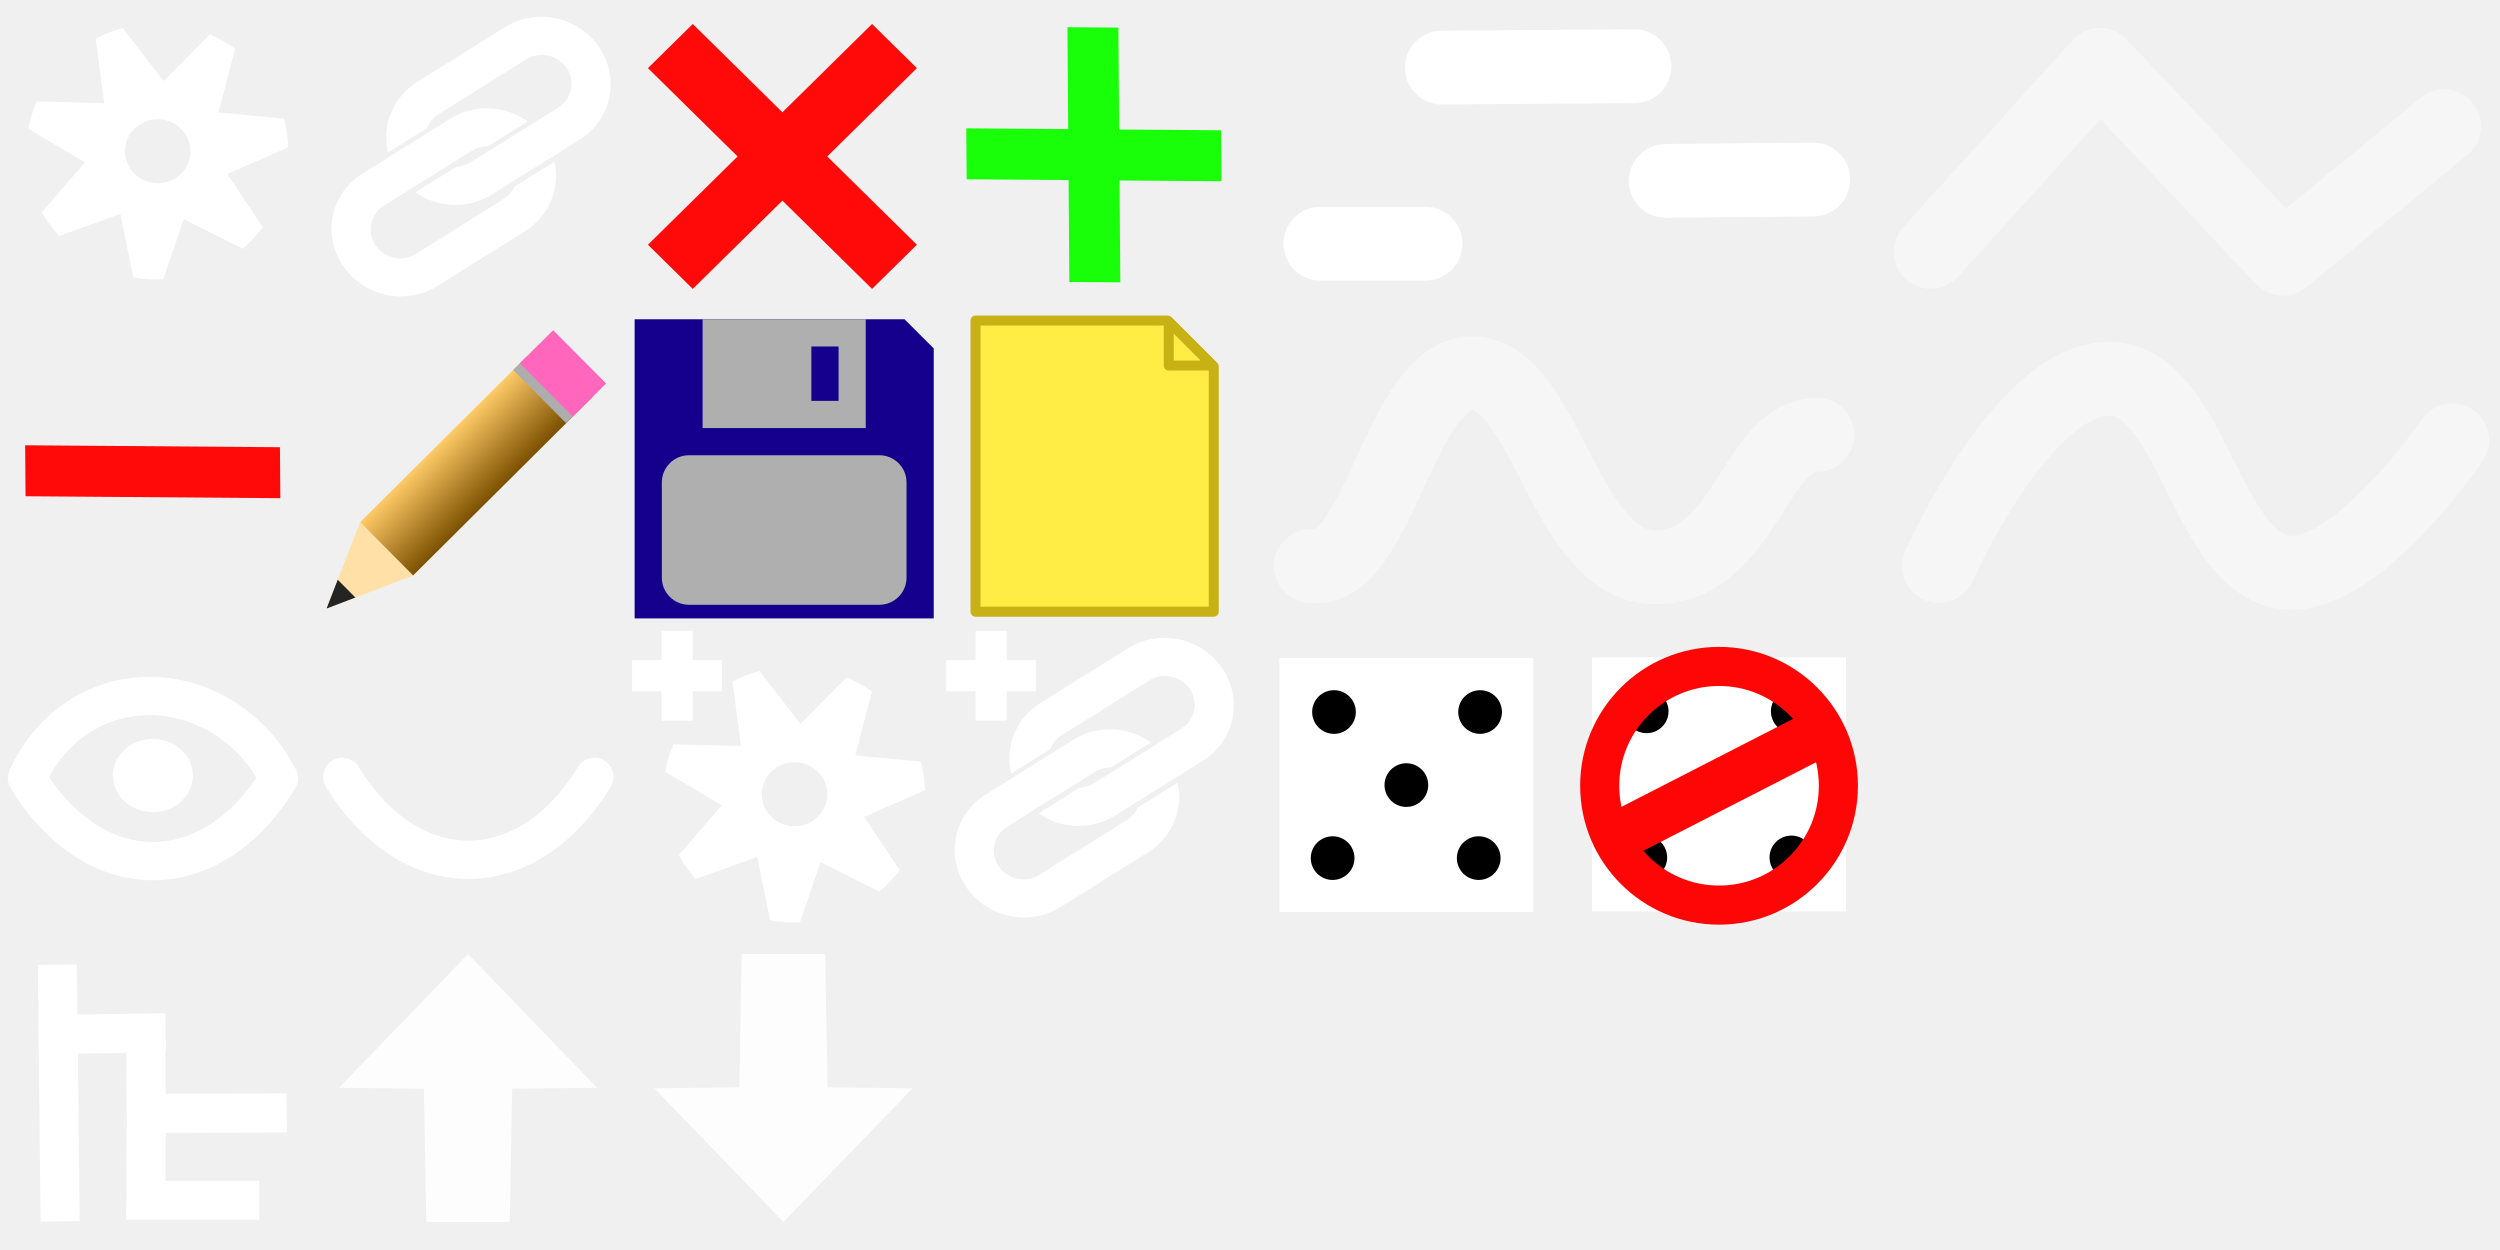
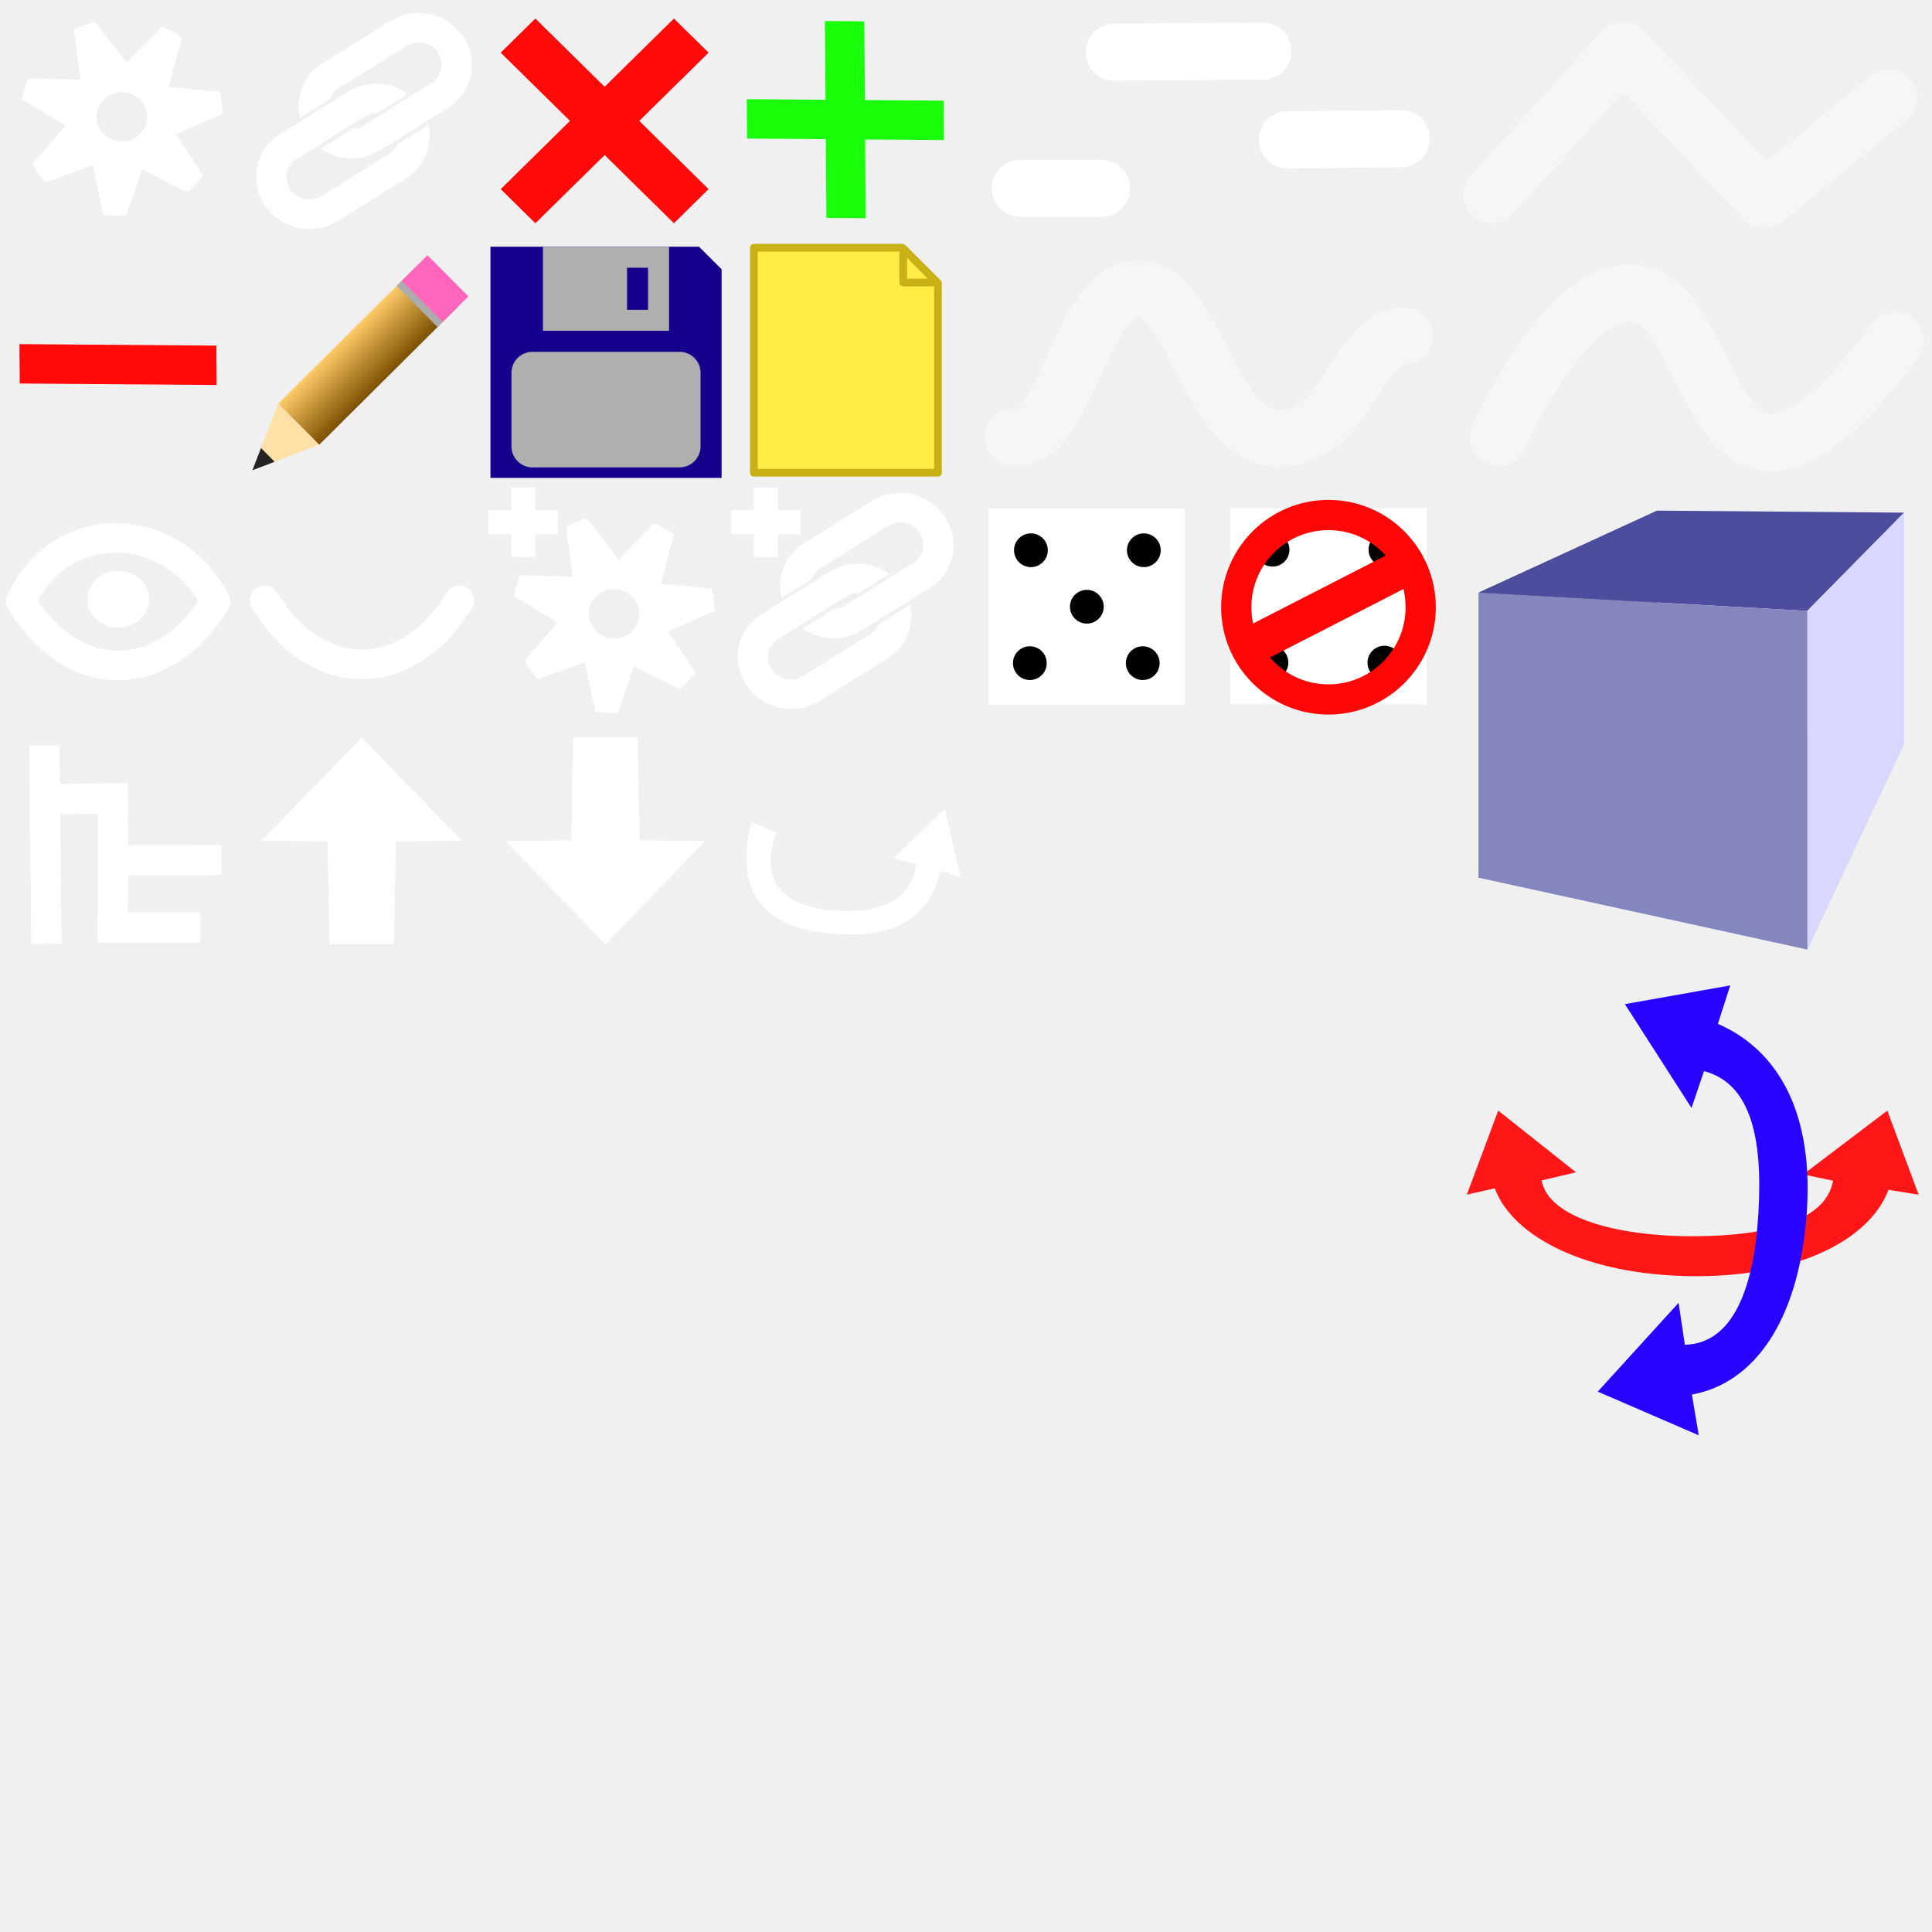
- <svg xmlns="http://www.w3.org/2000/svg" xmlns:xlink="http://www.w3.org/1999/xlink" width="128" height="64" viewBox="0 0 128 64" version="1.1" id="svg8">
+ <svg xmlns="http://www.w3.org/2000/svg" xmlns:xlink="http://www.w3.org/1999/xlink" width="128" height="128" viewBox="0 0 128 128" version="1.1" id="svg8">
  <defs id="defs2">
    <linearGradient id="linearGradient836">
      <stop style="stop-color:#7c5000;stop-opacity:1" offset="0" id="stop832" />
      <stop style="stop-color:#ffcb68;stop-opacity:1" offset="1" id="stop834" />
    </linearGradient>
    <linearGradient xlink:href="#linearGradient836" id="linearGradient840" gradientUnits="userSpaceOnUse" x1="25.135" y1="58.875" x2="25.135" y2="48.292" />
  </defs>
-   <g id="layer1" transform="translate(0,-280.0666)">
-     <g id="g4582" transform="matrix(0.6164882,0.1362384,-0.1355381,0.6196732,31.9957,300.2375)">
+   <g id="layer1" transform="translate(0,-216.0667)">
+     <g id="g4582" transform="matrix(0.6164882,0.1362384,-0.1355381,0.6196732,31.9957,236.2375)">
      <path id="path4540" d="m 52.11,11.25 c -2.182,-2.093 -5.682,-2.08 -7.847,0.031 l -5.999,5.849 c -1.694,1.651 -2.053,4.082 -1.085,6.064 l 2.669,-2.602 c 0.068,-0.475 0.289,-0.935 0.667,-1.303 l 5.999,-5.849 c 0.928,-0.904 2.428,-0.91 3.363,-0.013 0.935,0.897 0.941,2.348 0.014,3.252 l -5.999,5.849 c -0.305,0.297 -0.672,0.496 -1.061,0.599 l -2.794,2.724 c 2.028,0.835 4.455,0.446 6.106,-1.164 l 5.999,-5.849 C 54.307,16.728 54.293,13.343 52.11,11.25 Z" style="opacity:1;fill:#ffffff;fill-opacity:1;stroke:none;stroke-width:0.589;stroke-linecap:round;stroke-miterlimit:4;stroke-dasharray:none;stroke-opacity:1;paint-order:fill markers stroke" />
      <path id="path4542" d="m 47.703,18.314 c -2.043,-0.877 -4.512,-0.499 -6.184,1.131 l -5.999,5.849 c -2.165,2.11 -2.151,5.495 0.032,7.588 2.182,2.093 5.682,2.08 7.847,-0.031 l 5.999,-5.849 c 1.672,-1.631 2.043,-4.021 1.119,-5.989 l -2.724,2.656 c -0.088,0.429 -0.303,0.839 -0.646,1.174 l -5.999,5.849 c -0.928,0.904 -2.428,0.91 -3.363,0.013 -0.935,-0.897 -0.941,-2.348 -0.014,-3.252 l 5.999,-5.849 c 0.344,-0.335 0.766,-0.546 1.209,-0.634 z" style="opacity:1;fill:#ffffff;fill-opacity:1;stroke:none;stroke-width:0.589;stroke-linecap:round;stroke-miterlimit:4;stroke-dasharray:none;stroke-opacity:1;paint-order:fill markers stroke" />
    </g>
-     <g id="g4564" transform="matrix(0.4337018,0.4271893,-0.4337018,0.4271893,43.79101,273.098)" style="fill:#ff0909;fill-opacity:1">
+     <g id="g4564" transform="matrix(0.4337018,0.4271893,-0.4337018,0.4271893,43.79101,209.098)" style="fill:#ff0909;fill-opacity:1">
      <rect style="opacity:1;fill:#ff0909;fill-opacity:1;stroke:none;stroke-width:1;stroke-linecap:round;stroke-miterlimit:4;stroke-dasharray:none;stroke-opacity:1;paint-order:fill markers stroke" id="rect4560" width="5.292" height="26.458" x="10.583" y="8.604" ry="0" />
      <rect style="opacity:1;fill:#ff0909;fill-opacity:1;stroke:none;stroke-width:1;stroke-linecap:round;stroke-miterlimit:4;stroke-dasharray:none;stroke-opacity:1;paint-order:fill markers stroke" id="rect4562" width="26.458" height="5.292" x="0" y="19.188" ry="0" />
    </g>
-     <g id="g4645" transform="matrix(0.5257369,0,0,0.513409,30.84776,292.0958)">
+     <g id="g4645" transform="matrix(0.5257369,0,0,0.513409,30.84776,228.0959)">
      <path id="path4598" d="m 23.783,44.111 -4.509,4.649 -3.98,-5.273 a 12.771,12.771 0 0 0 -2.631,1.045 l 0.826,6.442 -6.571,-0.175 a 12.771,12.771 0 0 0 -0.79,2.558 12.771,12.771 0 0 0 -0.028,0.174 l 5.512,3.347 -4.186,4.972 a 12.771,12.771 0 0 0 1.656,2.37 l 5.976,-2.194 1.268,6.325 a 12.771,12.771 0 0 0 2.908,0.192 l 1.998,-6.001 5.728,2.948 a 12.771,12.771 0 0 0 1.98,-2.136 l -3.456,-5.318 5.927,-2.662 a 12.771,12.771 0 0 0 -0.414,-2.85 l -6.384,-0.621 1.631,-6.362 a 12.771,12.771 0 0 0 -2.46,-1.43 z m -4.472,8.529 a 3.193,3.193 0 0 1 2.523,3.744 3.193,3.193 0 0 1 -3.744,2.523 3.193,3.193 0 0 1 -2.523,-3.744 3.193,3.193 0 0 1 3.744,-2.523 z" style="opacity:1;fill:#ffffff;fill-opacity:1;stroke:none;stroke-width:0.804;stroke-linecap:round;stroke-miterlimit:4;stroke-dasharray:none;stroke-opacity:1;paint-order:fill markers stroke" />
    </g>
-     <g id="g855" transform="matrix(0.2576966,-0.2563049,0.2563049,0.2576966,4.010431,296.3965)">
+     <g id="g855" transform="matrix(0.2576966,-0.2563049,0.2563049,0.2576966,4.010431,232.3965)">
      <rect ry="0" y="48.292" x="7.938" height="10.583" width="35.719" id="rect830" style="opacity:1;fill:url(#linearGradient840);fill-opacity:1;stroke:none;stroke-width:1;stroke-linecap:round;stroke-miterlimit:4;stroke-dasharray:none;stroke-opacity:1;paint-order:fill markers stroke" />
      <path id="path842" d="M 7.937,48.292 -3.969,53.583 7.937,58.875 Z" style="fill:#ffe0a7;fill-opacity:1;fill-rule:evenodd;stroke:none;stroke-width:0.265px;stroke-linecap:butt;stroke-linejoin:miter;stroke-opacity:1" />
      <path style="fill:#242424;fill-opacity:1;fill-rule:evenodd;stroke:none;stroke-width:0.088px;stroke-linecap:butt;stroke-linejoin:miter;stroke-opacity:1" d="M -9.9999999e-8,51.819 -3.969,53.583 -9.9999999e-8,55.347 Z" id="path844" />
      <rect ry="0" y="48.292" x="38.365" height="10.583" width="2.646" id="rect846" style="opacity:1;fill:#adadad;fill-opacity:1;stroke:none;stroke-width:1;stroke-linecap:round;stroke-miterlimit:4;stroke-dasharray:none;stroke-opacity:1;paint-order:fill markers stroke" />
      <rect style="opacity:1;fill:#ff66bc;fill-opacity:1;stroke:none;stroke-width:1.118;stroke-linecap:round;stroke-miterlimit:4;stroke-dasharray:none;stroke-opacity:1;paint-order:fill markers stroke" id="rect848" width="6.615" height="10.583" x="39.688" y="48.292" ry="2.8421709e-014" />
    </g>
-     <g id="g879" transform="matrix(0.5261685,0,0,0.5261685,14.39521,275.1813)">
+     <g id="g879" transform="matrix(0.5261685,0,0,0.5261685,14.39521,211.1813)">
      <path id="rect859" transform="scale(0.2645833)" d="m 130,152.52 v 110 h 110 v -99.289 l -10.711,-10.711 z" style="opacity:1;fill:#14008d;fill-opacity:1;stroke:none;stroke-width:3.78;stroke-linecap:round;stroke-miterlimit:4;stroke-dasharray:none;stroke-opacity:1;paint-order:fill markers stroke" />
      <path id="rect861" transform="scale(0.2645833)" d="m 155,152.52 v 40 h 60 v -40 z m 40,10 h 10 v 20 h -10 z" style="opacity:1;fill:#afafaf;fill-opacity:1;stroke:none;stroke-width:4.04;stroke-linecap:round;stroke-miterlimit:4;stroke-dasharray:none;stroke-opacity:1;paint-order:fill markers stroke" />
      <rect ry="2.646" y="53.583" x="37.042" height="14.552" width="23.812" id="rect874" style="opacity:1;fill:#afafaf;fill-opacity:1;stroke:none;stroke-width:1;stroke-linecap:round;stroke-miterlimit:4;stroke-dasharray:none;stroke-opacity:1;paint-order:fill markers stroke" />
    </g>
-     <g style="fill:#18ff09;fill-opacity:1" transform="matrix(0.00372977,0.4930381,-0.4930381,-0.00372977,83.19988,280.8025)" id="g849">
+     <g style="fill:#18ff09;fill-opacity:1" transform="matrix(0.00372977,0.4930381,-0.4930381,-0.00372977,83.19988,216.8025)" id="g849">
      <path style="opacity:1;fill:#18ff09;fill-opacity:1;stroke:none;stroke-width:1;stroke-linecap:round;stroke-miterlimit:4;stroke-dasharray:none;stroke-opacity:1;paint-order:fill markers stroke" d="m 1.77,57.914 10.581,8.16e-4 8.46e-4,10.585 5.292,4.22e-4 -8.47e-4,-10.585 10.585,8.46e-4 -4.24e-4,-5.292 -10.581,-8.16e-4 -8.47e-4,-10.585 -5.292,0.004 8.14e-4,10.581 -10.585,-8.47e-4 z" id="rect844" />
    </g>
-     <g id="g856" transform="matrix(0.00372977,0.4930381,-0.4930381,-0.00372977,18.53521,297.7784)" style="fill:#ff0909;fill-opacity:1">
+     <g id="g856" transform="matrix(0.00372977,0.4930381,-0.4930381,-0.00372977,18.53521,233.7784)" style="fill:#ff0909;fill-opacity:1">
      <rect style="opacity:1;fill:#ff0909;fill-opacity:1;stroke:none;stroke-width:1;stroke-linecap:round;stroke-miterlimit:4;stroke-dasharray:none;stroke-opacity:1;paint-order:fill markers stroke" id="rect851" width="5.292" height="26.458" x="10.583" y="8.604" ry="0" />
    </g>
-     <g id="g868" transform="matrix(0.5122352,0,0,0.5122352,5.221485,275.8065)">
+     <g id="g868" transform="matrix(0.5122352,0,0,0.5122352,5.221485,211.8065)">
      <path id="rect849" transform="scale(0.2645833)" d="m 330,152.52 v 110 h 90 v -92.574 l -17.428,-17.426 z" style="opacity:1;fill:#ffed46;fill-opacity:1;stroke:#c7b115;stroke-width:3.78;stroke-linecap:round;stroke-linejoin:round;stroke-miterlimit:4;stroke-dasharray:none;stroke-opacity:1;paint-order:fill markers stroke" />
      <path id="path855" transform="scale(0.2645833)" d="m 403,152.947 v 16.572 h 16.574 z" style="opacity:1;fill:#ffed46;fill-opacity:1;stroke:#c7b115;stroke-width:3.78;stroke-linecap:round;stroke-linejoin:round;stroke-miterlimit:4;stroke-dasharray:none;stroke-opacity:1;paint-order:fill markers stroke" />
      <rect transform="rotate(-90)" ry="2.5431327e-006" y="84.667" x="-57.552" height="29.104" width="5.292" id="rect863" style="opacity:0;fill:#ffed46;fill-opacity:1;stroke:#c7b115;stroke-width:1;stroke-linecap:round;stroke-linejoin:round;stroke-miterlimit:4;stroke-dasharray:none;stroke-opacity:1;paint-order:fill markers stroke" />
    </g>
-     <path style="opacity:1;fill:none;fill-opacity:1;stroke:#ffffff;stroke-width:1.96;stroke-linecap:round;stroke-linejoin:round;stroke-miterlimit:4;stroke-dasharray:none;stroke-opacity:1;paint-order:fill markers stroke" d="m 14.281,319.913 c -3.38,5.567 -9.371,5.749 -12.903,0 2.659,-5.763 10.053,-5.461 12.903,0 z" id="path5159" />
-     <ellipse style="opacity:1;fill:none;fill-opacity:1;stroke:#ffffff;stroke-width:2;stroke-linecap:round;stroke-linejoin:round;stroke-miterlimit:4;stroke-dasharray:none;stroke-opacity:1;paint-order:fill markers stroke" id="path5162" cx="7.83" cy="319.773" rx="1.049" ry="0.874" />
-     <path id="path5166" d="m 30.43,319.843 c -3.38,5.567 -9.371,5.749 -12.903,0" style="opacity:1;fill:none;fill-opacity:1;stroke:#ffffff;stroke-width:1.96;stroke-linecap:round;stroke-linejoin:round;stroke-miterlimit:4;stroke-dasharray:none;stroke-opacity:1;paint-order:fill markers stroke" />
-     <path style="opacity:1;fill:#ffffff;fill-opacity:1;stroke:none;stroke-width:2;stroke-linecap:round;stroke-linejoin:round;stroke-miterlimit:4;stroke-dasharray:none;stroke-opacity:1;paint-order:fill markers stroke" d="m 33.869,312.365 v 1.502 h -1.502 v 1.596 h 1.502 v 1.502 h 1.596 v -1.502 h 1.502 v -1.596 h -1.502 v -1.502 z" id="rect860" />
-     <path id="path865" d="m 49.948,312.365 v 1.502 h -1.502 v 1.596 h 1.502 v 1.502 h 1.596 v -1.502 h 1.502 v -1.596 h -1.502 v -1.502 z" style="opacity:1;fill:#ffffff;fill-opacity:1;stroke:none;stroke-width:2;stroke-linecap:round;stroke-linejoin:round;stroke-miterlimit:4;stroke-dasharray:none;stroke-opacity:1;paint-order:fill markers stroke" />
-     <g id="g4582-9" transform="matrix(0.6164882,0.1362384,-0.1355381,0.6196732,0.09092866,268.4386)">
+     <path style="opacity:1;fill:none;fill-opacity:1;stroke:#ffffff;stroke-width:1.96;stroke-linecap:round;stroke-linejoin:round;stroke-miterlimit:4;stroke-dasharray:none;stroke-opacity:1;paint-order:fill markers stroke" d="m 14.281,255.913 c -3.38,5.567 -9.371,5.749 -12.903,0 2.659,-5.763 10.053,-5.461 12.903,0 z" id="path5159" />
+     <ellipse style="opacity:1;fill:none;fill-opacity:1;stroke:#ffffff;stroke-width:2;stroke-linecap:round;stroke-linejoin:round;stroke-miterlimit:4;stroke-dasharray:none;stroke-opacity:1;paint-order:fill markers stroke" id="path5162" cx="7.83" cy="255.773" rx="1.049" ry="0.874" />
+     <path id="path5166" d="m 30.43,255.843 c -3.38,5.567 -9.371,5.749 -12.903,0" style="opacity:1;fill:none;fill-opacity:1;stroke:#ffffff;stroke-width:1.96;stroke-linecap:round;stroke-linejoin:round;stroke-miterlimit:4;stroke-dasharray:none;stroke-opacity:1;paint-order:fill markers stroke" />
+     <path style="opacity:1;fill:#ffffff;fill-opacity:1;stroke:none;stroke-width:2;stroke-linecap:round;stroke-linejoin:round;stroke-miterlimit:4;stroke-dasharray:none;stroke-opacity:1;paint-order:fill markers stroke" d="m 33.869,248.365 v 1.502 h -1.502 v 1.596 h 1.502 v 1.502 h 1.596 v -1.502 h 1.502 v -1.596 h -1.502 v -1.502 z" id="rect860" />
+     <path id="path865" d="m 49.948,248.365 v 1.502 h -1.502 v 1.596 h 1.502 v 1.502 h 1.596 v -1.502 h 1.502 v -1.596 h -1.502 v -1.502 z" style="opacity:1;fill:#ffffff;fill-opacity:1;stroke:none;stroke-width:2;stroke-linecap:round;stroke-linejoin:round;stroke-miterlimit:4;stroke-dasharray:none;stroke-opacity:1;paint-order:fill markers stroke" />
+     <g id="g4582-9" transform="matrix(0.6164882,0.1362384,-0.1355381,0.6196732,0.09092866,204.4386)">
      <path id="path4540-9" d="m 52.11,11.25 c -2.182,-2.093 -5.682,-2.08 -7.847,0.031 l -5.999,5.849 c -1.694,1.651 -2.053,4.082 -1.085,6.064 l 2.669,-2.602 c 0.068,-0.475 0.289,-0.935 0.667,-1.303 l 5.999,-5.849 c 0.928,-0.904 2.428,-0.91 3.363,-0.013 0.935,0.897 0.941,2.348 0.014,3.252 l -5.999,5.849 c -0.305,0.297 -0.672,0.496 -1.061,0.599 l -2.794,2.724 c 2.028,0.835 4.455,0.446 6.106,-1.164 l 5.999,-5.849 C 54.307,16.728 54.293,13.343 52.11,11.25 Z" style="opacity:1;fill:#ffffff;fill-opacity:1;stroke:none;stroke-width:0.589;stroke-linecap:round;stroke-miterlimit:4;stroke-dasharray:none;stroke-opacity:1;paint-order:fill markers stroke" />
      <path id="path4542-4" d="m 47.703,18.314 c -2.043,-0.877 -4.512,-0.499 -6.184,1.131 l -5.999,5.849 c -2.165,2.11 -2.151,5.495 0.032,7.588 2.182,2.093 5.682,2.08 7.847,-0.031 l 5.999,-5.849 c 1.672,-1.631 2.043,-4.021 1.119,-5.989 l -2.724,2.656 c -0.088,0.429 -0.303,0.839 -0.646,1.174 l -5.999,5.849 c -0.928,0.904 -2.428,0.91 -3.363,0.013 -0.935,-0.897 -0.941,-2.348 -0.014,-3.252 l 5.999,-5.849 c 0.344,-0.335 0.766,-0.546 1.209,-0.634 z" style="opacity:1;fill:#ffffff;fill-opacity:1;stroke:none;stroke-width:0.589;stroke-linecap:round;stroke-miterlimit:4;stroke-dasharray:none;stroke-opacity:1;paint-order:fill markers stroke" />
    </g>
-     <g id="g4645-4" transform="matrix(0.5257369,0,0,0.513409,-1.756096,259.1784)">
+     <g id="g4645-4" transform="matrix(0.5257369,0,0,0.513409,-1.756096,195.1784)">
      <path id="path4598-6" d="m 23.783,44.111 -4.509,4.649 -3.98,-5.273 a 12.771,12.771 0 0 0 -2.631,1.045 l 0.826,6.442 -6.571,-0.175 a 12.771,12.771 0 0 0 -0.79,2.558 12.771,12.771 0 0 0 -0.028,0.174 l 5.512,3.347 -4.186,4.972 a 12.771,12.771 0 0 0 1.656,2.37 l 5.976,-2.194 1.268,6.325 a 12.771,12.771 0 0 0 2.908,0.192 l 1.998,-6.001 5.728,2.948 a 12.771,12.771 0 0 0 1.98,-2.136 l -3.456,-5.318 5.927,-2.662 a 12.771,12.771 0 0 0 -0.414,-2.85 l -6.384,-0.621 1.631,-6.362 a 12.771,12.771 0 0 0 -2.46,-1.43 z m -4.472,8.529 a 3.193,3.193 0 0 1 2.523,3.744 3.193,3.193 0 0 1 -3.744,2.523 3.193,3.193 0 0 1 -2.523,-3.744 3.193,3.193 0 0 1 3.744,-2.523 z" style="opacity:1;fill:#ffffff;fill-opacity:1;stroke:none;stroke-width:0.804;stroke-linecap:round;stroke-miterlimit:4;stroke-dasharray:none;stroke-opacity:1;paint-order:fill markers stroke" />
    </g>
-     <path style="fill:none;fill-rule:evenodd;stroke:#ffffff;stroke-width:2;stroke-linecap:butt;stroke-linejoin:miter;stroke-miterlimit:4;stroke-dasharray:none;stroke-opacity:1" d="m 2.938,329.456 0.14,13.143" id="path1469" />
-     <path style="fill:none;fill-rule:evenodd;stroke:#ffffff;stroke-width:2;stroke-linecap:butt;stroke-linejoin:miter;stroke-miterlimit:4;stroke-dasharray:none;stroke-opacity:1" d="m 3.51,333.018 4.968,-0.074" id="path1471" />
-     <path style="fill:none;fill-rule:evenodd;stroke:#ffffff;stroke-width:2;stroke-linecap:butt;stroke-linejoin:miter;stroke-miterlimit:4;stroke-dasharray:none;stroke-opacity:1" d="m 7.464,333.117 0.025,3.955 7.192,-0.025 v 0" id="path1473" />
-     <path style="fill:none;fill-rule:evenodd;stroke:#ffffff;stroke-width:2;stroke-linecap:butt;stroke-linejoin:miter;stroke-miterlimit:4;stroke-dasharray:none;stroke-opacity:1" d="m 7.489,337.838 -0.025,3.683 h 5.808" id="path1475" />
-     <path style="fill:#ffffff;fill-opacity:0.843;fill-rule:evenodd;stroke:none;stroke-width:1px;stroke-linecap:butt;stroke-linejoin:miter;stroke-opacity:1" d="m 17.352,55.695 4.35,0.049 0.123,6.822 h 4.275 l 0.125,-6.822 4.35,-0.049 -6.611,-6.846 z" transform="translate(0,280.0666)" id="path1477" />
-     <path id="path4561" d="m 33.5,335.787 4.35,-0.049 0.123,-6.822 h 4.275 l 0.125,6.822 4.35,0.049 -6.611,6.846 z" style="fill:#ffffff;fill-opacity:0.843;fill-rule:evenodd;stroke:none;stroke-width:1px;stroke-linecap:butt;stroke-linejoin:miter;stroke-opacity:1" />
-     <path style="fill:none;fill-rule:evenodd;stroke:#ffffff;stroke-width:3.78;stroke-linecap:round;stroke-linejoin:miter;stroke-miterlimit:4;stroke-dasharray:none;stroke-opacity:1" d="m 67.601,292.544 5.383,-1e-5" id="path4570" />
-     <path style="fill:none;fill-rule:evenodd;stroke:#ffffff;stroke-width:3.78;stroke-linecap:round;stroke-linejoin:miter;stroke-miterlimit:4;stroke-dasharray:none;stroke-opacity:1" d="m 73.823,283.526 9.857,-0.07" id="path4572" />
-     <path style="fill:none;fill-rule:evenodd;stroke:#ffffff;stroke-width:3.78;stroke-linecap:round;stroke-linejoin:miter;stroke-miterlimit:4;stroke-dasharray:none;stroke-opacity:1" d="m 85.288,289.328 7.55,-0.07" id="path4574" />
-     <path style="fill:none;fill-rule:evenodd;stroke:#f6f6f6;stroke-width:3.78;stroke-linecap:round;stroke-linejoin:round;stroke-miterlimit:4;stroke-dasharray:none;stroke-opacity:1" d="m 98.851,292.964 8.669,-9.577 9.368,9.927 8.249,-6.781" id="path4576" />
-     <path style="fill:none;fill-rule:evenodd;stroke:#f6f6f6;stroke-width:3.78;stroke-linecap:round;stroke-linejoin:round;stroke-miterlimit:4;stroke-dasharray:none;stroke-opacity:1" d="m 67.111,309.043 c 3.472,0.559 4.556,-9.962 8.319,-9.857 3.763,0.105 4.679,9.986 9.368,9.927 4.552,-0.057 5.041,-6.781 8.249,-6.781" id="path4576-7" />
-     <path style="fill:none;fill-rule:evenodd;stroke:#f6f6f6;stroke-width:3.78;stroke-linecap:round;stroke-linejoin:round;stroke-miterlimit:4;stroke-dasharray:none;stroke-opacity:1" d="m 99.269,309.043 c 0,0 4.241,-9.531 8.669,-9.577 4.428,-0.046 4.967,9.849 9.368,9.927 3.559,0.063 8.249,-6.781 8.249,-6.781" id="path4576-0" />
-     <g id="g892">
+     <path style="fill:none;fill-rule:evenodd;stroke:#ffffff;stroke-width:2;stroke-linecap:butt;stroke-linejoin:miter;stroke-miterlimit:4;stroke-dasharray:none;stroke-opacity:1" d="m 2.938,265.456 0.14,13.143" id="path1469" />
+     <path style="fill:none;fill-rule:evenodd;stroke:#ffffff;stroke-width:2;stroke-linecap:butt;stroke-linejoin:miter;stroke-miterlimit:4;stroke-dasharray:none;stroke-opacity:1" d="m 3.51,269.018 4.968,-0.074" id="path1471" />
+     <path style="fill:none;fill-rule:evenodd;stroke:#ffffff;stroke-width:2;stroke-linecap:butt;stroke-linejoin:miter;stroke-miterlimit:4;stroke-dasharray:none;stroke-opacity:1" d="m 7.464,269.117 0.025,3.955 7.192,-0.025 v 0" id="path1473" />
+     <path style="fill:none;fill-rule:evenodd;stroke:#ffffff;stroke-width:2;stroke-linecap:butt;stroke-linejoin:miter;stroke-miterlimit:4;stroke-dasharray:none;stroke-opacity:1" d="m 7.489,273.838 -0.025,3.683 h 5.808" id="path1475" />
+     <path style="fill:#ffffff;fill-opacity:1;fill-rule:evenodd;stroke:none;stroke-width:1px;stroke-linecap:butt;stroke-linejoin:miter;stroke-opacity:1" d="m 17.352,271.762 4.35,0.049 0.123,6.822 h 4.275 l 0.125,-6.822 4.35,-0.049 -6.611,-6.846 z" id="path1477" />
+     <path id="path4561" d="m 33.5,271.787 4.35,-0.049 0.123,-6.822 h 4.275 l 0.125,6.822 4.35,0.049 -6.611,6.846 z" style="fill:#ffffff;fill-opacity:1;fill-rule:evenodd;stroke:none;stroke-width:1px;stroke-linecap:butt;stroke-linejoin:miter;stroke-opacity:1" />
+     <path style="fill:none;fill-rule:evenodd;stroke:#ffffff;stroke-width:3.78;stroke-linecap:round;stroke-linejoin:miter;stroke-miterlimit:4;stroke-dasharray:none;stroke-opacity:1" d="m 67.601,228.544 5.383,-1e-5" id="path4570" />
+     <path style="fill:none;fill-rule:evenodd;stroke:#ffffff;stroke-width:3.78;stroke-linecap:round;stroke-linejoin:miter;stroke-miterlimit:4;stroke-dasharray:none;stroke-opacity:1" d="m 73.823,219.526 9.857,-0.07" id="path4572" />
+     <path style="fill:none;fill-rule:evenodd;stroke:#ffffff;stroke-width:3.78;stroke-linecap:round;stroke-linejoin:miter;stroke-miterlimit:4;stroke-dasharray:none;stroke-opacity:1" d="m 85.288,225.328 7.55,-0.07" id="path4574" />
+     <path style="fill:none;fill-rule:evenodd;stroke:#f6f6f6;stroke-width:3.78;stroke-linecap:round;stroke-linejoin:round;stroke-miterlimit:4;stroke-dasharray:none;stroke-opacity:1" d="m 98.851,228.964 8.669,-9.577 9.368,9.927 8.249,-6.781" id="path4576" />
+     <path style="fill:none;fill-rule:evenodd;stroke:#f6f6f6;stroke-width:3.78;stroke-linecap:round;stroke-linejoin:round;stroke-miterlimit:4;stroke-dasharray:none;stroke-opacity:1" d="m 67.111,245.043 c 3.472,0.559 4.556,-9.962 8.319,-9.857 3.763,0.105 4.679,9.986 9.368,9.927 4.552,-0.057 5.041,-6.781 8.249,-6.781" id="path4576-7" />
+     <path style="fill:none;fill-rule:evenodd;stroke:#f6f6f6;stroke-width:3.78;stroke-linecap:round;stroke-linejoin:round;stroke-miterlimit:4;stroke-dasharray:none;stroke-opacity:1" d="m 99.269,245.043 c 0,0 4.241,-9.531 8.669,-9.577 4.428,-0.046 4.967,9.849 9.368,9.927 3.559,0.063 8.249,-6.781 8.249,-6.781" id="path4576-0" />
+     <g id="g892" transform="translate(0,-64)">
      <rect y="313.761" x="65.504" height="13.003" width="13.003" id="rect873" style="opacity:1;fill:#ffffff;fill-opacity:1;stroke:none;stroke-width:18.898;stroke-linecap:round;stroke-linejoin:miter;stroke-miterlimit:4;stroke-dasharray:none;stroke-opacity:1" />
      <path id="path877" d="m 68.301,315.404 a 1.119,1.119 0 0 0 -1.119,1.117 1.119,1.119 0 0 0 1.119,1.119 1.119,1.119 0 0 0 1.119,-1.119 1.119,1.119 0 0 0 -1.119,-1.117 z m 7.48,0 a 1.119,1.119 0 0 0 -1.119,1.117 1.119,1.119 0 0 0 1.119,1.119 1.119,1.119 0 0 0 1.119,-1.119 1.119,1.119 0 0 0 -1.119,-1.117 z m -7.551,7.48 a 1.119,1.119 0 0 0 -1.119,1.119 1.119,1.119 0 0 0 1.119,1.117 1.119,1.119 0 0 0 1.119,-1.117 1.119,1.119 0 0 0 -1.119,-1.119 z m 7.48,0 a 1.119,1.119 0 0 0 -1.119,1.119 1.119,1.119 0 0 0 1.119,1.117 1.119,1.119 0 0 0 1.119,-1.117 1.119,1.119 0 0 0 -1.119,-1.119 z" style="opacity:1;fill:#000000;fill-opacity:1;stroke:none;stroke-width:30.236;stroke-linecap:round;stroke-linejoin:miter;stroke-miterlimit:4;stroke-dasharray:none;stroke-opacity:1" />
      <path style="opacity:1;fill:#000000;fill-opacity:1;stroke:none;stroke-width:30.236;stroke-linecap:round;stroke-linejoin:miter;stroke-miterlimit:4;stroke-dasharray:none;stroke-opacity:1" d="m 72.006,319.145 c -0.617,-3.3e-4 -1.118,0.5 -1.119,1.117 -3.35e-4,0.618 0.501,1.119 1.119,1.119 0.618,3.4e-4 1.119,-0.501 1.119,-1.119 -7.43e-4,-0.617 -0.502,-1.118 -1.119,-1.117 z" id="path887" />
    </g>
-     <g id="g900" transform="translate(16.00903,-0.03495421)">
+     <g id="g900" transform="translate(16.00903,-64.03495)">
      <rect style="opacity:1;fill:#ffffff;fill-opacity:1;stroke:none;stroke-width:18.898;stroke-linecap:round;stroke-linejoin:miter;stroke-miterlimit:4;stroke-dasharray:none;stroke-opacity:1" id="rect894" width="13.003" height="13.003" x="65.504" y="313.761" />
      <path style="opacity:1;fill:#000000;fill-opacity:1;stroke:none;stroke-width:30.236;stroke-linecap:round;stroke-linejoin:miter;stroke-miterlimit:4;stroke-dasharray:none;stroke-opacity:1" d="m 68.301,315.404 a 1.119,1.119 0 0 0 -1.119,1.117 1.119,1.119 0 0 0 1.119,1.119 1.119,1.119 0 0 0 1.119,-1.119 1.119,1.119 0 0 0 -1.119,-1.117 z m 7.48,0 a 1.119,1.119 0 0 0 -1.119,1.117 1.119,1.119 0 0 0 1.119,1.119 1.119,1.119 0 0 0 1.119,-1.119 1.119,1.119 0 0 0 -1.119,-1.117 z m -7.551,7.48 a 1.119,1.119 0 0 0 -1.119,1.119 1.119,1.119 0 0 0 1.119,1.117 1.119,1.119 0 0 0 1.119,-1.117 1.119,1.119 0 0 0 -1.119,-1.119 z m 7.48,0 a 1.119,1.119 0 0 0 -1.119,1.119 1.119,1.119 0 0 0 1.119,1.117 1.119,1.119 0 0 0 1.119,-1.117 1.119,1.119 0 0 0 -1.119,-1.119 z" id="path896" />
      <path id="path898" d="m 72.006,319.145 c -0.617,-3.3e-4 -1.118,0.5 -1.119,1.117 -3.35e-4,0.618 0.501,1.119 1.119,1.119 0.618,3.4e-4 1.119,-0.501 1.119,-1.119 -7.43e-4,-0.617 -0.502,-1.118 -1.119,-1.117 z" style="opacity:1;fill:#000000;fill-opacity:1;stroke:none;stroke-width:30.236;stroke-linecap:round;stroke-linejoin:miter;stroke-miterlimit:4;stroke-dasharray:none;stroke-opacity:1" />
    </g>
-     <circle style="opacity:1;fill:none;fill-opacity:1;stroke:#ff0606;stroke-width:2.002;stroke-linecap:round;stroke-linejoin:miter;stroke-miterlimit:4;stroke-dasharray:none;stroke-opacity:1" id="path902" cx="88.015" cy="320.298" r="6.11" />
-     <rect style="opacity:1;fill:none;fill-opacity:1;stroke:#ff0606;stroke-width:2.268;stroke-linecap:round;stroke-linejoin:miter;stroke-miterlimit:4;stroke-dasharray:none;stroke-opacity:1" id="rect904" width="10.906" height="0.245" x="-73.238" y="324.997" transform="rotate(-27.13871)" />
+     <circle style="opacity:1;fill:none;fill-opacity:1;stroke:#ff0606;stroke-width:2.002;stroke-linecap:round;stroke-linejoin:miter;stroke-miterlimit:4;stroke-dasharray:none;stroke-opacity:1" id="path902" cx="88.015" cy="256.298" r="6.11" />
+     <rect style="opacity:1;fill:none;fill-opacity:1;stroke:#ff0606;stroke-width:2.268;stroke-linecap:round;stroke-linejoin:miter;stroke-miterlimit:4;stroke-dasharray:none;stroke-opacity:1" id="rect904" width="10.906" height="0.245" x="-44.045" y="268.043" transform="rotate(-27.13871)" />
+     <g id="g4588" style="opacity:1;fill:#ffffff;fill-opacity:1;stroke:#000000;stroke-width:20;stroke-linecap:round;stroke-linejoin:round;stroke-miterlimit:4;stroke-dasharray:none;stroke-opacity:1;paint-order:fill markers stroke">
+       <path id="path4590" style="fill:#353564;fill-rule:evenodd;stroke:none;stroke-width:1.138px;stroke-linecap:butt;stroke-linejoin:round;stroke-opacity:1" d="m 97.976,255.326 v 18.889 l 11.825,-10.759 v -13.559 z" points="97.976,274.215 109.801,263.457 109.801,249.898 97.976,255.326 " />
+       <path id="path4599" style="fill:#afafde;fill-rule:evenodd;stroke:none;stroke-width:1.138px;stroke-linecap:butt;stroke-linejoin:round;stroke-opacity:1" d="m 97.976,274.215 21.761,4.757 6.411,-13.649 -16.347,-1.867 z" points="119.736,278.972 126.148,265.324 109.801,263.457 97.976,274.215 " />
+       <path id="path4601" style="fill:#e9e9ff;fill-rule:evenodd;stroke:none;stroke-width:1.138px;stroke-linecap:butt;stroke-linejoin:round;stroke-opacity:1" d="m 109.801,249.898 16.347,0.134 v 15.292 l -16.347,-1.867 z" points="126.148,250.031 126.148,265.324 109.801,263.457 109.801,249.898 " />
+       <path id="path4592" style="fill:#4d4d9f;fill-rule:evenodd;stroke:none;stroke-width:1.138px;stroke-linecap:butt;stroke-linejoin:round;stroke-opacity:1" d="m 97.976,255.326 21.761,1.214 6.411,-6.509 -16.347,-0.134 z" points="119.736,256.54 126.148,250.031 109.801,249.898 97.976,255.326 " />
+       <path id="path4596" style="fill:#d7d7ff;fill-rule:evenodd;stroke:none;stroke-width:1.138px;stroke-linecap:butt;stroke-linejoin:round;stroke-opacity:1" d="m 119.736,256.54 v 22.432 l 6.411,-13.649 v -15.292 z" points="119.736,278.972 126.148,265.324 126.148,250.031 119.736,256.54 " />
+       <path id="path4594" style="fill:#8686bf;fill-rule:evenodd;stroke:none;stroke-width:1.138px;stroke-linecap:butt;stroke-linejoin:round;stroke-opacity:1" d="m 97.976,255.326 21.761,1.214 v 22.432 l -21.761,-4.757 z" points="119.736,256.54 119.736,278.972 97.976,274.215 97.976,255.326 " />
+     </g>
+     <path style="fill:#ffffff;fill-opacity:1;fill-rule:evenodd;stroke:none;stroke-width:0.349px;stroke-linecap:butt;stroke-linejoin:miter;stroke-opacity:1" d="m 49.776,270.546 c -1.581,6.413 2.997,7.377 6.474,7.432 3.477,0.055 5.435,-1.497 6.067,-4.216 l 1.324,0.422 -1.043,-4.529 -3.396,3.27 1.492,0.379 c -0.224,2.036 -1.853,3.089 -4.455,3.123 -2.602,0.034 -6.433,-0.779 -4.804,-5.22 z" id="path4603" />
+     <path id="path4608" d="m 99.26,289.648 -2.078,5.567 1.847,-0.42 c 1.236,3.285 6.174,5.754 13.089,5.821 6.915,0.067 11.743,-2.381 13,-5.723 l 1.995,0.322 -2.074,-5.567 -5.574,4.227 1.981,0.417 c -0.446,2.502 -3.881,3.637 -9.057,3.678 -5.176,0.042 -9.809,-1.205 -10.253,-3.699 l 2.276,-0.535 z" style="fill:#ff1616;fill-opacity:1;fill-rule:evenodd;stroke:none;stroke-width:0.546px;stroke-linecap:butt;stroke-linejoin:miter;stroke-opacity:1" />
+     <path style="fill:#2804ff;fill-opacity:1;fill-rule:evenodd;stroke:none;stroke-width:0.607px;stroke-linecap:butt;stroke-linejoin:miter;stroke-opacity:1" d="m 105.856,308.265 6.69,2.894 -0.453,-2.7 c 4.12,-0.744 7.021,-4.852 7.586,-11.728 0.565,-6.876 -1.85,-11.086 -5.865,-12.833 l 0.82,-2.546 -6.98,1.241 4.413,6.88 0.828,-2.444 c 3.041,0.814 3.912,4.282 3.602,9.442 -0.31,5.161 -1.779,8.616 -4.872,8.689 l -0.414,-2.779 z" id="path4610" />
  </g>
</svg>
